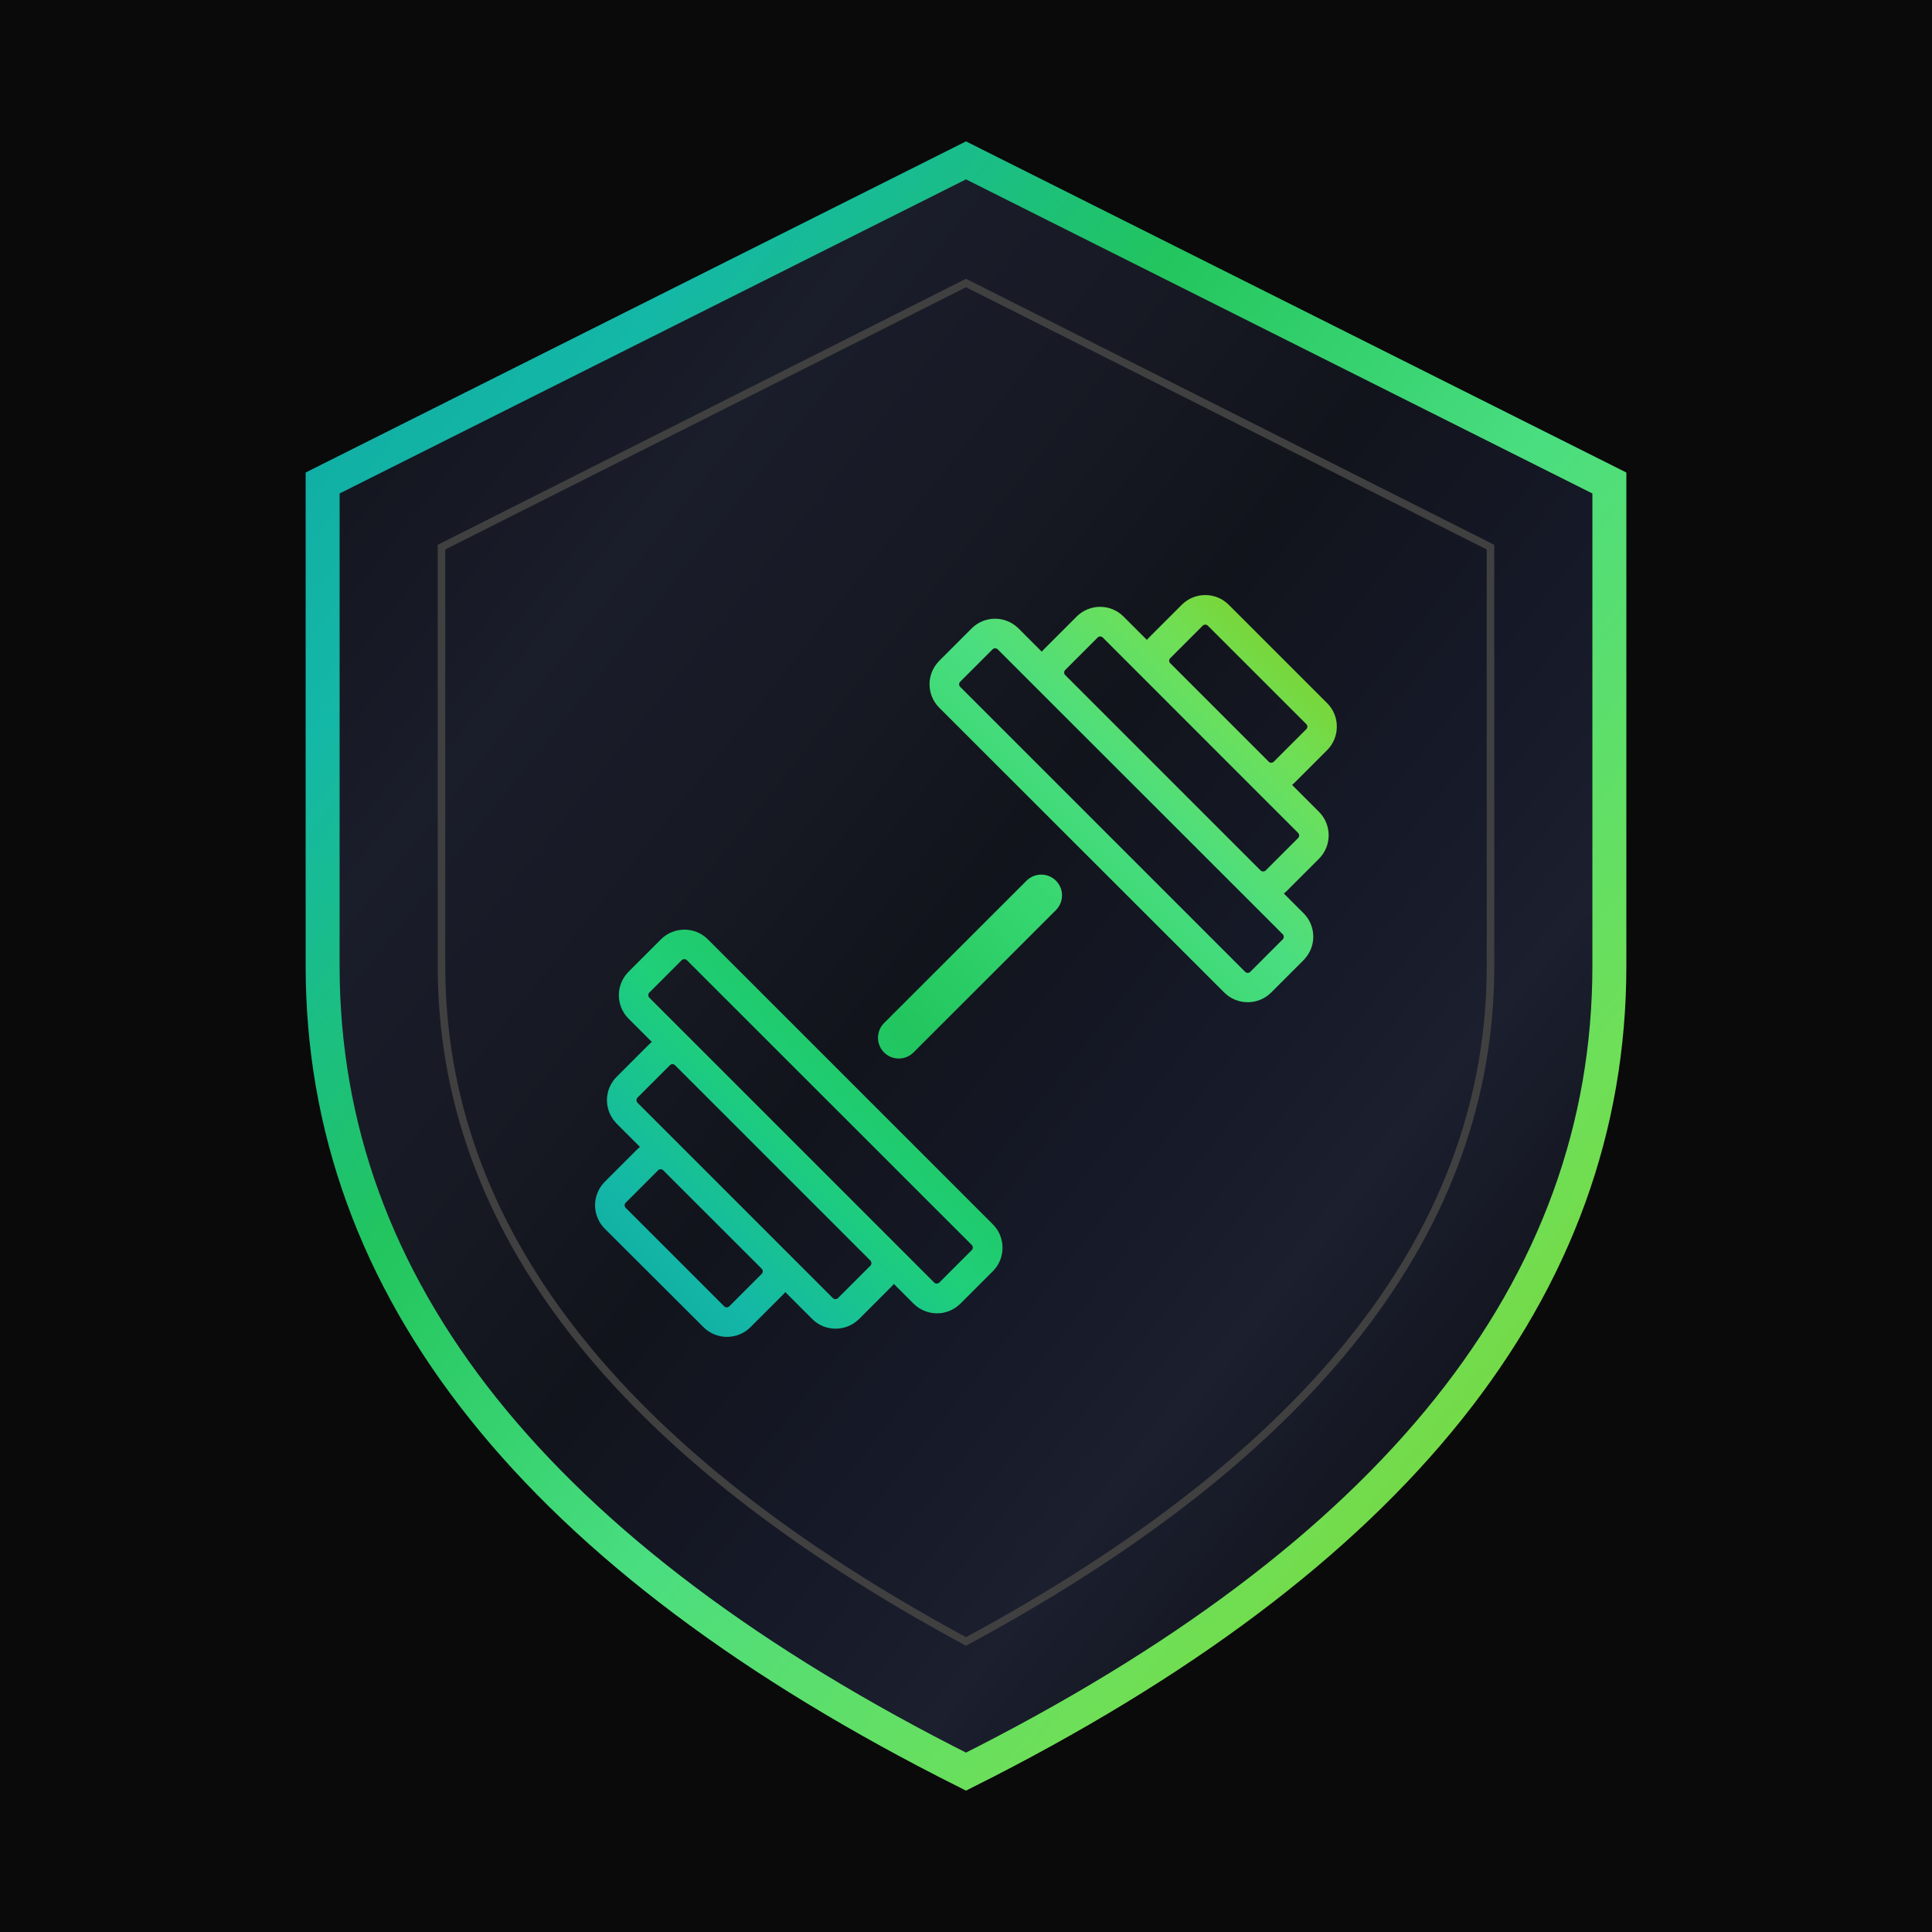
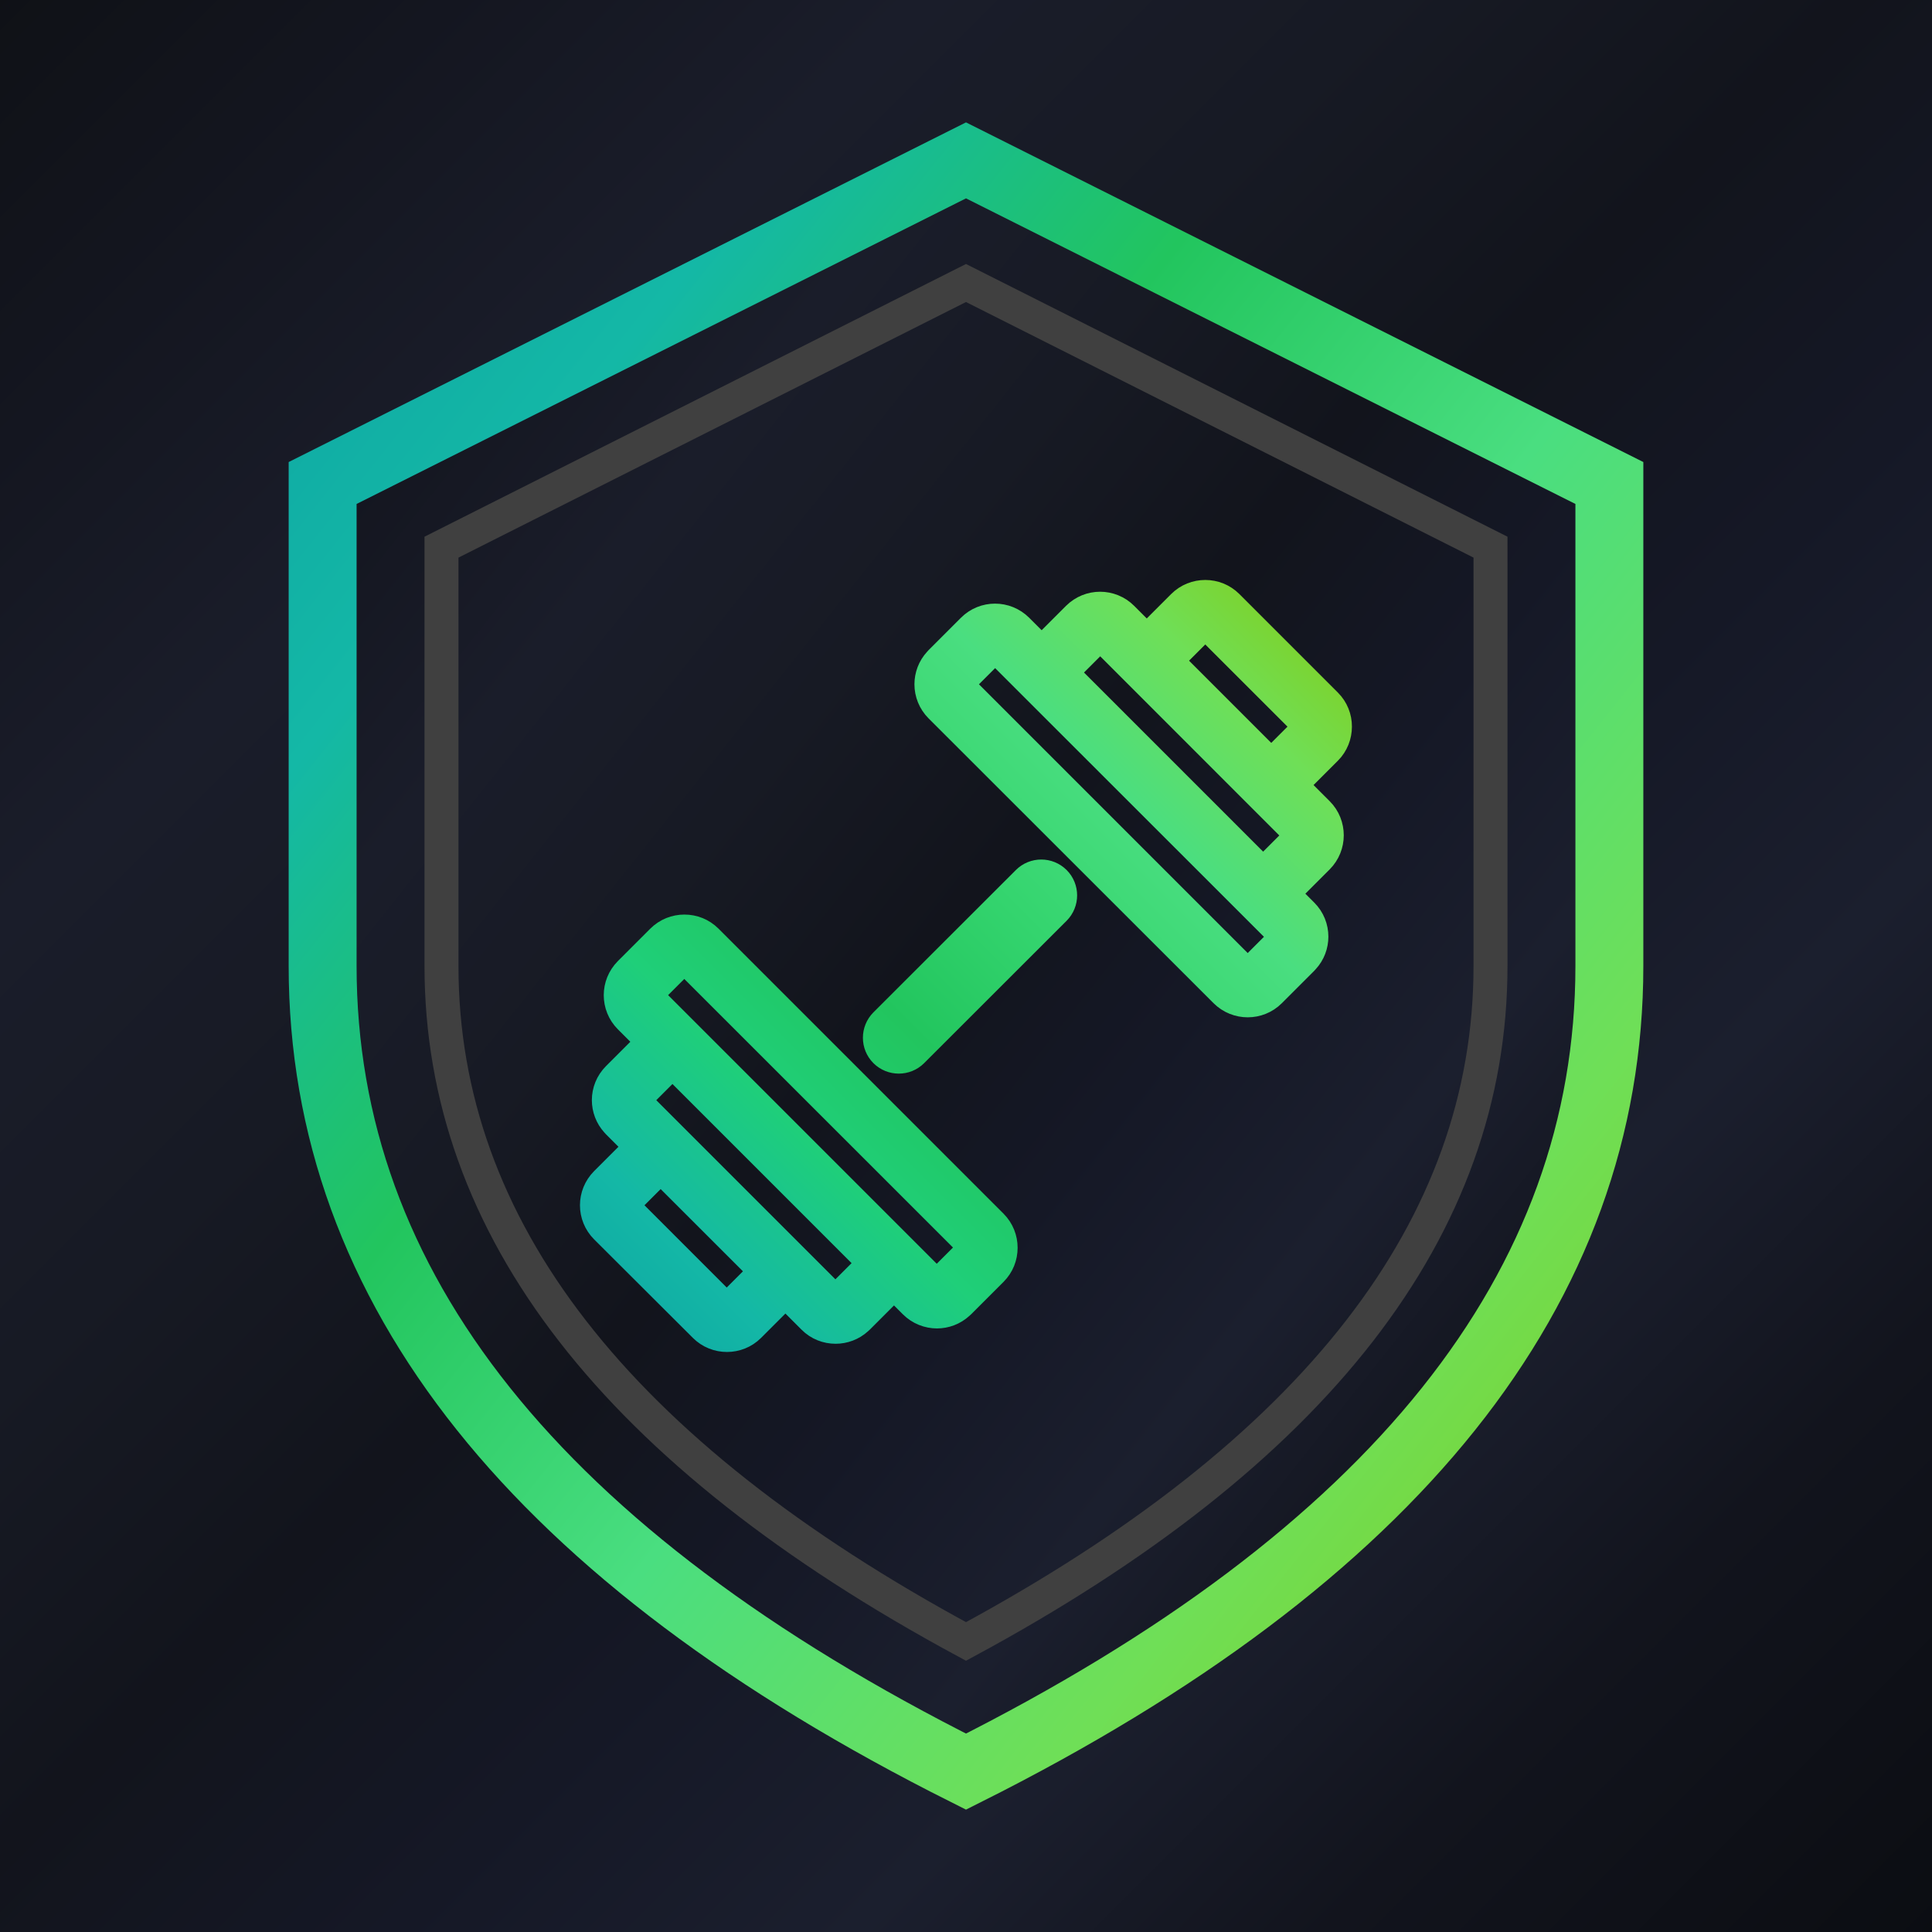
<svg xmlns="http://www.w3.org/2000/svg" width="1024" height="1024" viewBox="0 0 1024 1024">
  <defs>
    <linearGradient id="shieldGradient" x1="0%" y1="0%" x2="100%" y2="100%">
      <stop offset="0%" stop-color="#0f1116" />
      <stop offset="12%" stop-color="#141620" />
      <stop offset="24%" stop-color="#1a1d2a" />
      <stop offset="36%" stop-color="#171a24" />
      <stop offset="48%" stop-color="#12141c" />
      <stop offset="60%" stop-color="#151826" />
      <stop offset="72%" stop-color="#1b1f2e" />
      <stop offset="84%" stop-color="#12141d" />
      <stop offset="100%" stop-color="#0b0d12" />
    </linearGradient>
    <linearGradient id="shieldStrokeGradient" x1="0%" y1="0%" x2="100%" y2="100%">
      <stop offset="0%" stop-color="#0ea5a3" />
      <stop offset="18%" stop-color="#14b8a6" />
      <stop offset="36%" stop-color="#22c55e" />
      <stop offset="56%" stop-color="#4ade80" />
      <stop offset="78%" stop-color="#6fdf57" />
      <stop offset="100%" stop-color="#84cc16" />
    </linearGradient>
    <linearGradient id="dumbbellGradient" x1="0" y1="122.88" x2="122.88" y2="0" gradientUnits="userSpaceOnUse">
      <stop offset="0%" stop-color="#0ea5a3" />
      <stop offset="12%" stop-color="#14b8a6" />
      <stop offset="28%" stop-color="#1fcf79" />
      <stop offset="42%" stop-color="#22c55e" />
      <stop offset="58%" stop-color="#35d56f" />
      <stop offset="72%" stop-color="#4ade80" />
      <stop offset="86%" stop-color="#6fdf57" />
      <stop offset="100%" stop-color="#84cc16" />
    </linearGradient>
  </defs>
-   <rect width="1024" height="1024" fill="#0a0a0a" />
-   <path d="M512 85 L853 256 L853 512 Q853 768 512 939 Q171 768 171 512 L171 256 Z" fill="url(#shieldGradient)" stroke="url(#shieldStrokeGradient)" stroke-width="18" />
-   <path d="M512 150 L790 290 L790 512 Q790 720 512 870 Q234 720 234 512 L234 290 Z" fill="none" stroke="#404040" stroke-width="4" />
+   <rect width="1024" height="1024" fill="url(#shieldGradient)" />
+   <path d="M512 85 L853 256 L853 512 Q853 768 512 939 Q171 768 171 512 L171 256 Z" fill="url(#shieldGradient)" stroke="url(#shieldStrokeGradient)" stroke-width="36" />
+   <path d="M512 150 L790 290 L790 512 Q790 720 512 870 Q234 720 234 512 L234 290 Z" fill="none" stroke="#404040" stroke-width="18" />
  <g transform="translate(512, 512) scale(3.2) translate(-61.44, -61.44)">
-     <path d="M1.61,97.18l5.38-5.38c0.14-0.14,0.29-0.27,0.44-0.4l-3.86-3.86v0c-0.06-0.06-0.11-0.12-0.16-0.18 c-0.96-1.05-1.44-2.38-1.44-3.7c0-1.4,0.54-2.8,1.61-3.87l0,0l0,0l0,0l5.38-5.38l0,0c0.14-0.14,0.29-0.27,0.44-0.4l-3.86-3.86h0 c-1.07-1.07-1.6-2.48-1.6-3.88c0-1.4,0.54-2.8,1.6-3.87l0,0l0,0l0,0l5.38-5.38c1.07-1.07,2.48-1.6,3.88-1.6 c1.41,0,2.81,0.53,3.88,1.6l47.21,47.21c1.07,1.07,1.6,2.48,1.6,3.88c0,1.41-0.53,2.81-1.6,3.88l-5.38,5.38v0 c-0.06,0.06-0.12,0.11-0.18,0.16c-1.05,0.96-2.38,1.44-3.7,1.44c-1.4,0-2.8-0.54-3.87-1.6l0,0l0,0l0,0l-3.27-3.27 c-0.12,0.15-0.25,0.3-0.39,0.44l0,0l0,0l-5.38,5.38h0c-0.06,0.06-0.12,0.11-0.18,0.16c-1.04,0.95-2.37,1.43-3.7,1.43 c-1.41,0-2.81-0.53-3.87-1.6l0,0l0,0l0,0l-4.46-4.46c-0.12,0.15-0.25,0.3-0.4,0.44l-5.38,5.38c-1.07,1.07-2.48,1.6-3.88,1.6 c-1.4,0-2.81-0.53-3.88-1.6L1.61,104.95C0.54,103.88,0,102.47,0,101.07C0,99.66,0.54,98.26,1.61,97.18L1.61,97.18z M65.85,8.98 l-5.38,5.38h0l-0.05,0.05c-0.08,0.11-0.12,0.24-0.12,0.37c0,0.15,0.06,0.31,0.17,0.42h0l47.21,47.21c0.11,0.11,0.26,0.17,0.42,0.17 c0.15,0,0.31-0.06,0.42-0.17l5.38-5.38l0,0l0.05-0.05c0.08-0.1,0.12-0.24,0.12-0.37c0-0.16-0.05-0.31-0.16-0.42l0,0l0,0l-7.13-7.13 v0L74.41,16.71l-7.72-7.72v0c-0.11-0.11-0.26-0.17-0.42-0.17C66.11,8.81,65.96,8.87,65.85,8.98L65.85,8.98L65.85,8.98L65.85,8.98z M71.47,47.31c1.34-1.34,3.52-1.34,4.87,0c1.34,1.34,1.34,3.52,0,4.87L52.74,75.76c-1.34,1.34-3.52,1.34-4.87,0 c-1.34-1.34-1.34-3.52,0-4.87L71.47,47.31L71.47,47.31z M100.65,5.07l-5.38,5.38l0,0c-0.12,0.12-0.18,0.27-0.18,0.42 c0,0.13,0.04,0.25,0.12,0.36l0.06,0.06l0,0h0l16.32,16.32l0,0l0.05,0.05c0.1,0.08,0.23,0.11,0.36,0.11c0.15,0,0.31-0.06,0.42-0.17 l5.38-5.38v0c0.12-0.12,0.18-0.27,0.18-0.42c0-0.15-0.06-0.31-0.17-0.42l0,0v0L101.49,5.07l0,0c-0.11-0.11-0.26-0.17-0.42-0.17 S100.76,4.96,100.65,5.07L100.65,5.07L100.65,5.07z M91.81,6.98l5.38-5.38l0,0c1.07-1.07,2.48-1.6,3.88-1.6s2.81,0.53,3.88,1.6l0,0 l16.32,16.32h0l0,0l0,0c1.06,1.06,1.6,2.47,1.59,3.87c0,1.41-0.53,2.82-1.59,3.88h0l-5.38,5.38c-0.14,0.14-0.29,0.27-0.44,0.4 l4.46,4.46c1.07,1.07,1.6,2.48,1.6,3.88c0,1.41-0.54,2.81-1.6,3.88l-5.38,5.38l0,0l0,0l0,0c-0.14,0.14-0.29,0.27-0.44,0.39 l3.27,3.27l0,0l0,0l0,0c1.07,1.07,1.6,2.47,1.6,3.87c0,1.33-0.48,2.66-1.44,3.7c-0.05,0.06-0.1,0.12-0.16,0.18l0,0l-5.38,5.38 c-1.07,1.07-2.48,1.6-3.88,1.6c-1.41,0-2.81-0.54-3.88-1.6L57.01,18.66v0c-1.07-1.07-1.61-2.48-1.61-3.88 c0-1.33,0.48-2.66,1.44-3.7c0.05-0.06,0.1-0.12,0.16-0.18l0,0l5.38-5.38l0,0l0,0l0,0c1.07-1.07,2.47-1.6,3.87-1.6 c1.41,0,2.81,0.54,3.88,1.6l0,0l3.86,3.86c0.12-0.15,0.25-0.3,0.4-0.44l5.38-5.38c1.07-1.07,2.48-1.61,3.88-1.61 c1.41,0,2.81,0.54,3.88,1.61l3.86,3.86C91.54,7.27,91.67,7.12,91.81,6.98L91.81,6.98L91.81,6.98z M83.25,7.03l-5.38,5.38 c-0.11,0.11-0.17,0.26-0.17,0.42c0,0.15,0.05,0.3,0.16,0.41l0.01,0.01l32.36,32.36h0c0.11,0.11,0.26,0.17,0.42,0.17 c0.16,0,0.31-0.05,0.42-0.16l0,0h0l5.38-5.38c0.11-0.11,0.17-0.26,0.17-0.42c0-0.15-0.06-0.31-0.17-0.42l-8.31-8.31l0,0l0,0l0,0 l0,0L84.09,7.03c-0.11-0.11-0.27-0.17-0.42-0.17C83.51,6.86,83.36,6.91,83.25,7.03L83.25,7.03z M16.71,74.41L16.71,74.41 l32.36,32.36l0,0l0,0l0,0l0,0l0,0l0,0l0,0l7.11,7.11l0,0l0,0c0.11,0.11,0.27,0.16,0.42,0.16c0.13,0,0.26-0.04,0.37-0.12l0.05-0.05 v0l5.38-5.38c0.11-0.11,0.17-0.26,0.17-0.42c0-0.15-0.06-0.31-0.17-0.42L15.2,60.47c-0.11-0.11-0.26-0.17-0.42-0.17 c-0.15,0-0.31,0.06-0.42,0.17l-5.38,5.38v0l0,0c-0.11,0.11-0.16,0.27-0.16,0.42c0,0.15,0.06,0.31,0.17,0.42v0L16.71,74.41 L16.71,74.41z M45.66,110.29l-0.05-0.05L13.24,77.87h0l-0.06-0.06c-0.11-0.08-0.23-0.12-0.36-0.12c-0.15,0-0.3,0.06-0.42,0.18h0 l-5.38,5.38v0l0,0c-0.11,0.11-0.16,0.27-0.16,0.42c0,0.13,0.04,0.26,0.12,0.37l0.05,0.05v0l7.72,7.72l16.32,16.32l8.32,8.32h0l0,0 c0.12,0.12,0.27,0.17,0.42,0.17c0.13,0,0.26-0.04,0.37-0.12l0.05-0.05h0l5.38-5.38l0,0c0.11-0.11,0.16-0.27,0.16-0.42 C45.77,110.52,45.73,110.39,45.66,110.29L45.66,110.29z M10.45,95.27l-5.38,5.38c-0.11,0.11-0.17,0.26-0.17,0.42 s0.06,0.31,0.17,0.42l16.32,16.32c0.11,0.11,0.26,0.17,0.42,0.17c0.15,0,0.31-0.06,0.42-0.17l5.38-5.38 c0.11-0.11,0.17-0.26,0.17-0.42c0-0.16-0.06-0.31-0.17-0.42L11.28,95.27l-0.01-0.01c-0.11-0.11-0.26-0.16-0.41-0.16 C10.71,95.1,10.56,95.16,10.45,95.27L10.45,95.27z" fill="url(#dumbbellGradient)" stroke="none" />
+     <path d="M1.61,97.18l5.38-5.38c0.14-0.14,0.29-0.27,0.44-0.4l-3.86-3.86v0c-0.06-0.06-0.11-0.12-0.16-0.18 c-0.96-1.05-1.44-2.38-1.44-3.7c0-1.4,0.54-2.8,1.61-3.87l0,0l0,0l0,0l5.38-5.38l0,0c0.14-0.14,0.29-0.27,0.44-0.4l-3.86-3.86h0 c-1.07-1.07-1.6-2.48-1.6-3.88c0-1.4,0.54-2.8,1.6-3.87l0,0l0,0l0,0l5.38-5.38c1.07-1.07,2.48-1.6,3.88-1.6 c1.41,0,2.81,0.53,3.88,1.6l47.21,47.21c1.07,1.07,1.6,2.48,1.6,3.88c0,1.41-0.53,2.81-1.6,3.88l-5.38,5.38v0 c-0.06,0.06-0.12,0.11-0.18,0.16c-1.05,0.96-2.38,1.44-3.7,1.44c-1.4,0-2.8-0.54-3.87-1.6l0,0l0,0l0,0l-3.27-3.27 c-0.12,0.15-0.25,0.3-0.39,0.44l0,0l0,0l-5.38,5.38h0c-0.06,0.06-0.12,0.11-0.18,0.16c-1.04,0.95-2.37,1.43-3.7,1.43 c-1.41,0-2.81-0.53-3.87-1.6l0,0l0,0l0,0l-4.46-4.46c-0.12,0.15-0.25,0.3-0.4,0.44l-5.38,5.38c-1.07,1.07-2.48,1.6-3.88,1.6 c-1.4,0-2.81-0.53-3.88-1.6L1.61,104.95C0.54,103.88,0,102.47,0,101.07C0,99.66,0.54,98.26,1.61,97.18L1.61,97.18z M65.85,8.98 l-5.38,5.38h0l-0.05,0.05c-0.08,0.11-0.12,0.24-0.12,0.37c0,0.15,0.06,0.31,0.17,0.42h0l47.21,47.21c0.11,0.11,0.26,0.17,0.42,0.17 c0.15,0,0.31-0.06,0.42-0.17l5.38-5.38l0,0l0.05-0.05c0.08-0.1,0.12-0.24,0.12-0.37c0-0.16-0.05-0.31-0.16-0.42l0,0l0,0l-7.13-7.13 v0L74.41,16.71l-7.72-7.72v0c-0.11-0.11-0.26-0.17-0.42-0.17C66.11,8.81,65.96,8.87,65.85,8.98L65.85,8.98L65.85,8.98L65.85,8.98z M71.47,47.31c1.34-1.34,3.52-1.34,4.87,0c1.34,1.34,1.34,3.52,0,4.87L52.74,75.76c-1.34,1.34-3.52,1.34-4.87,0 c-1.34-1.34-1.34-3.52,0-4.87L71.47,47.31L71.47,47.31z M100.65,5.07l-5.38,5.38l0,0c-0.12,0.12-0.18,0.27-0.18,0.42 c0,0.13,0.04,0.25,0.12,0.36l0.06,0.06l0,0h0l16.32,16.32l0,0l0.05,0.05c0.1,0.08,0.23,0.11,0.36,0.11c0.15,0,0.31-0.06,0.42-0.17 l5.38-5.38v0c0.12-0.12,0.18-0.27,0.18-0.42c0-0.15-0.06-0.31-0.17-0.42l0,0v0L101.49,5.07l0,0c-0.11-0.11-0.26-0.17-0.42-0.17 S100.76,4.96,100.65,5.07L100.65,5.07L100.65,5.07z M91.81,6.98l5.38-5.38l0,0c1.07-1.07,2.48-1.6,3.88-1.6s2.81,0.53,3.88,1.6l0,0 l16.32,16.32h0l0,0l0,0c1.06,1.06,1.6,2.47,1.59,3.87c0,1.41-0.53,2.82-1.59,3.88h0l-5.38,5.38c-0.14,0.14-0.29,0.27-0.44,0.4 l4.46,4.46c1.07,1.07,1.6,2.48,1.6,3.88c0,1.41-0.54,2.81-1.6,3.88l-5.38,5.38l0,0l0,0l0,0c-0.14,0.14-0.29,0.27-0.44,0.39 l3.27,3.27l0,0l0,0l0,0c1.07,1.07,1.6,2.47,1.6,3.87c0,1.33-0.48,2.66-1.44,3.7c-0.05,0.06-0.1,0.12-0.16,0.18l0,0l-5.38,5.38 c-1.07,1.07-2.48,1.6-3.88,1.6c-1.41,0-2.81-0.54-3.88-1.6L57.01,18.66v0c-1.07-1.07-1.61-2.48-1.61-3.88 c0-1.33,0.48-2.66,1.44-3.7c0.05-0.06,0.1-0.12,0.16-0.18l0,0l5.38-5.38l0,0l0,0l0,0c1.07-1.07,2.47-1.6,3.87-1.6 c1.41,0,2.81,0.54,3.88,1.6l0,0l3.86,3.86c0.12-0.15,0.25-0.3,0.4-0.44l5.38-5.38c1.07-1.07,2.48-1.61,3.88-1.61 c1.41,0,2.81,0.54,3.88,1.61l3.86,3.86C91.54,7.27,91.67,7.12,91.81,6.98L91.81,6.98L91.81,6.98z M83.25,7.03l-5.38,5.38 c-0.11,0.11-0.17,0.26-0.17,0.42c0,0.15,0.05,0.3,0.16,0.41l0.01,0.01l32.36,32.36h0c0.11,0.11,0.26,0.17,0.42,0.17 c0.16,0,0.31-0.05,0.42-0.16l0,0h0l5.38-5.38c0.11-0.11,0.17-0.26,0.17-0.42c0-0.15-0.06-0.31-0.17-0.42l-8.31-8.31l0,0l0,0l0,0 l0,0L84.09,7.03c-0.11-0.11-0.27-0.17-0.42-0.17C83.51,6.86,83.36,6.91,83.25,7.03L83.25,7.03z M16.71,74.41L16.71,74.41 l32.36,32.36l0,0l0,0l0,0l0,0l0,0l0,0l0,0l7.11,7.11l0,0l0,0c0.11,0.11,0.27,0.16,0.42,0.16c0.13,0,0.26-0.04,0.37-0.12l0.05-0.05 v0l5.38-5.38c0.11-0.11,0.17-0.26,0.17-0.42c0-0.15-0.06-0.31-0.17-0.42L15.2,60.47c-0.11-0.11-0.26-0.17-0.42-0.17 c-0.15,0-0.31,0.06-0.42,0.17l-5.38,5.38v0l0,0c-0.11,0.11-0.16,0.27-0.16,0.42c0,0.15,0.06,0.31,0.17,0.42v0L16.71,74.41 L16.71,74.41z M45.66,110.29l-0.05-0.05L13.24,77.87h0l-0.06-0.06c-0.11-0.08-0.23-0.12-0.36-0.12c-0.15,0-0.3,0.06-0.42,0.18h0 l-5.38,5.38v0l0,0c-0.11,0.11-0.16,0.27-0.16,0.42c0,0.13,0.04,0.26,0.12,0.37l0.05,0.05v0l7.72,7.72l16.32,16.32l8.32,8.32h0l0,0 c0.12,0.12,0.27,0.17,0.42,0.17c0.13,0,0.26-0.04,0.37-0.12l0.05-0.05h0l5.38-5.38l0,0c0.11-0.11,0.16-0.27,0.16-0.42 C45.77,110.52,45.73,110.39,45.66,110.29L45.66,110.29z M10.45,95.27l-5.38,5.38c-0.11,0.11-0.17,0.26-0.17,0.42 s0.06,0.31,0.17,0.42l16.32,16.32c0.11,0.11,0.26,0.17,0.42,0.17c0.15,0,0.31-0.06,0.42-0.17l5.38-5.38 c0.11-0.11,0.17-0.26,0.17-0.42c0-0.16-0.06-0.31-0.17-0.42L11.28,95.27l-0.01-0.01c-0.11-0.11-0.26-0.16-0.41-0.16 C10.71,95.1,10.56,95.16,10.45,95.27L10.45,95.27z" fill="url(#dumbbellGradient)" stroke="url(#dumbbellGradient)" stroke-width="5" stroke-linecap="round" stroke-linejoin="round" />
  </g>
</svg>
